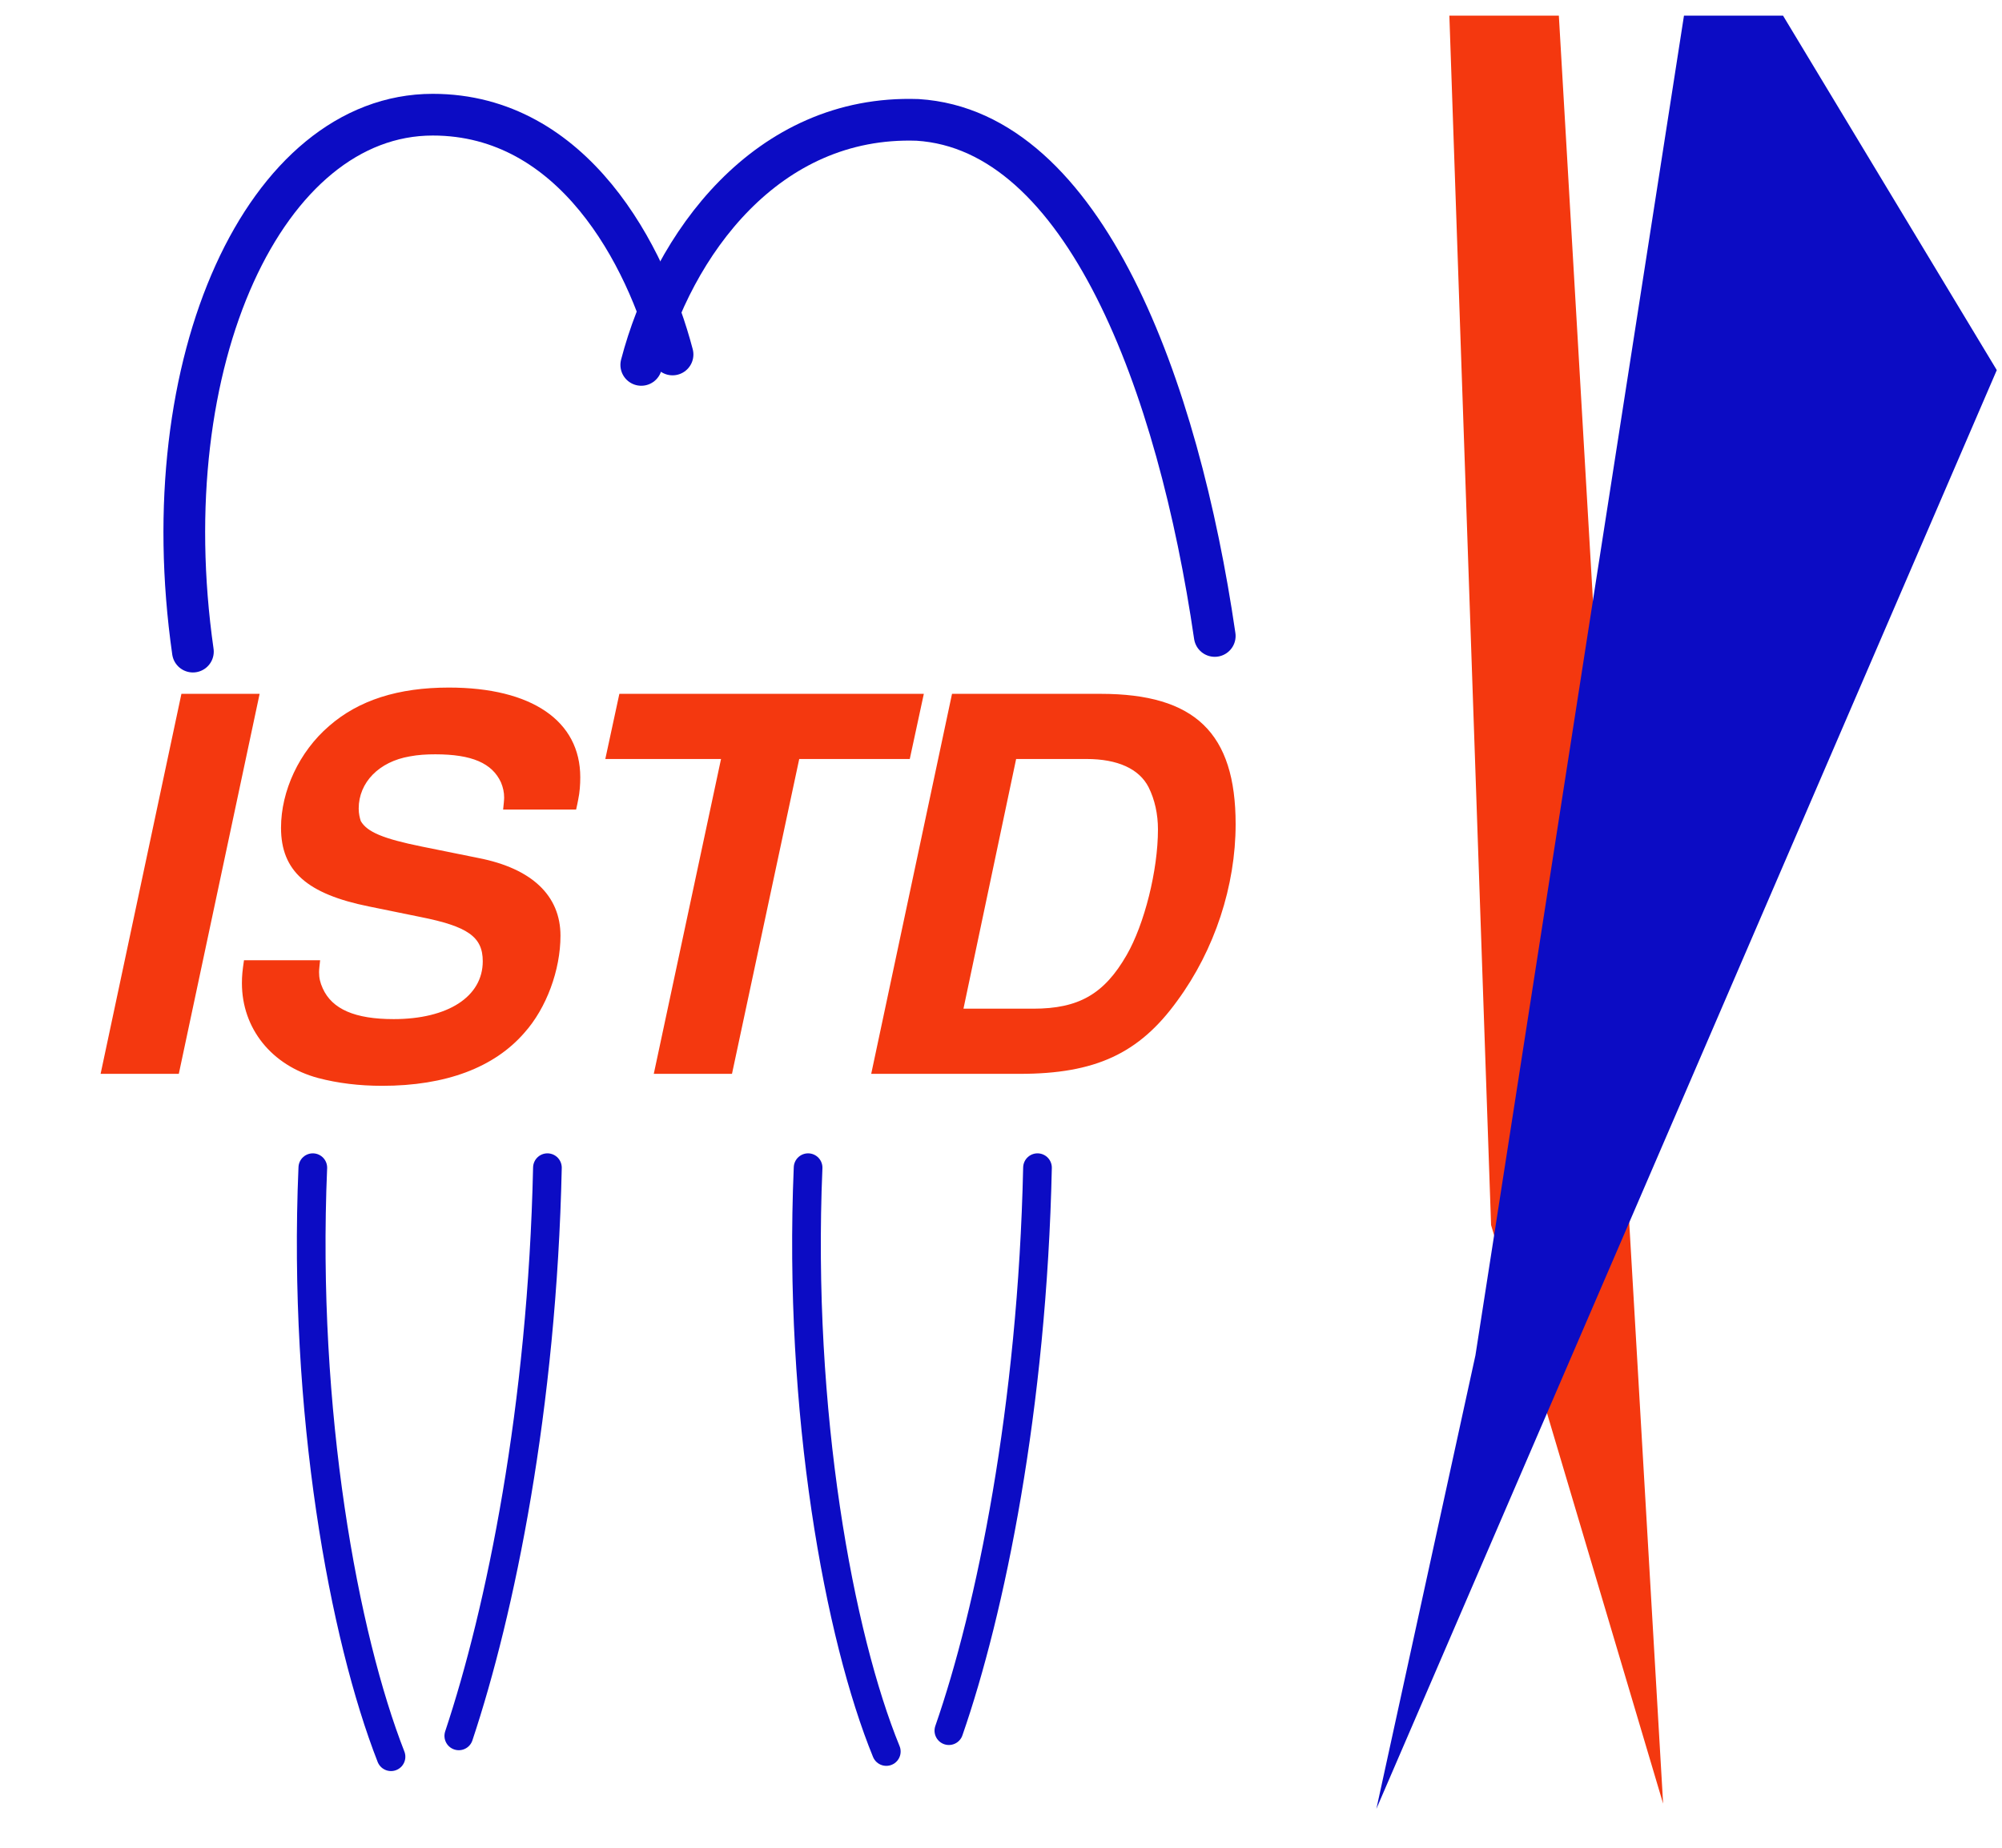
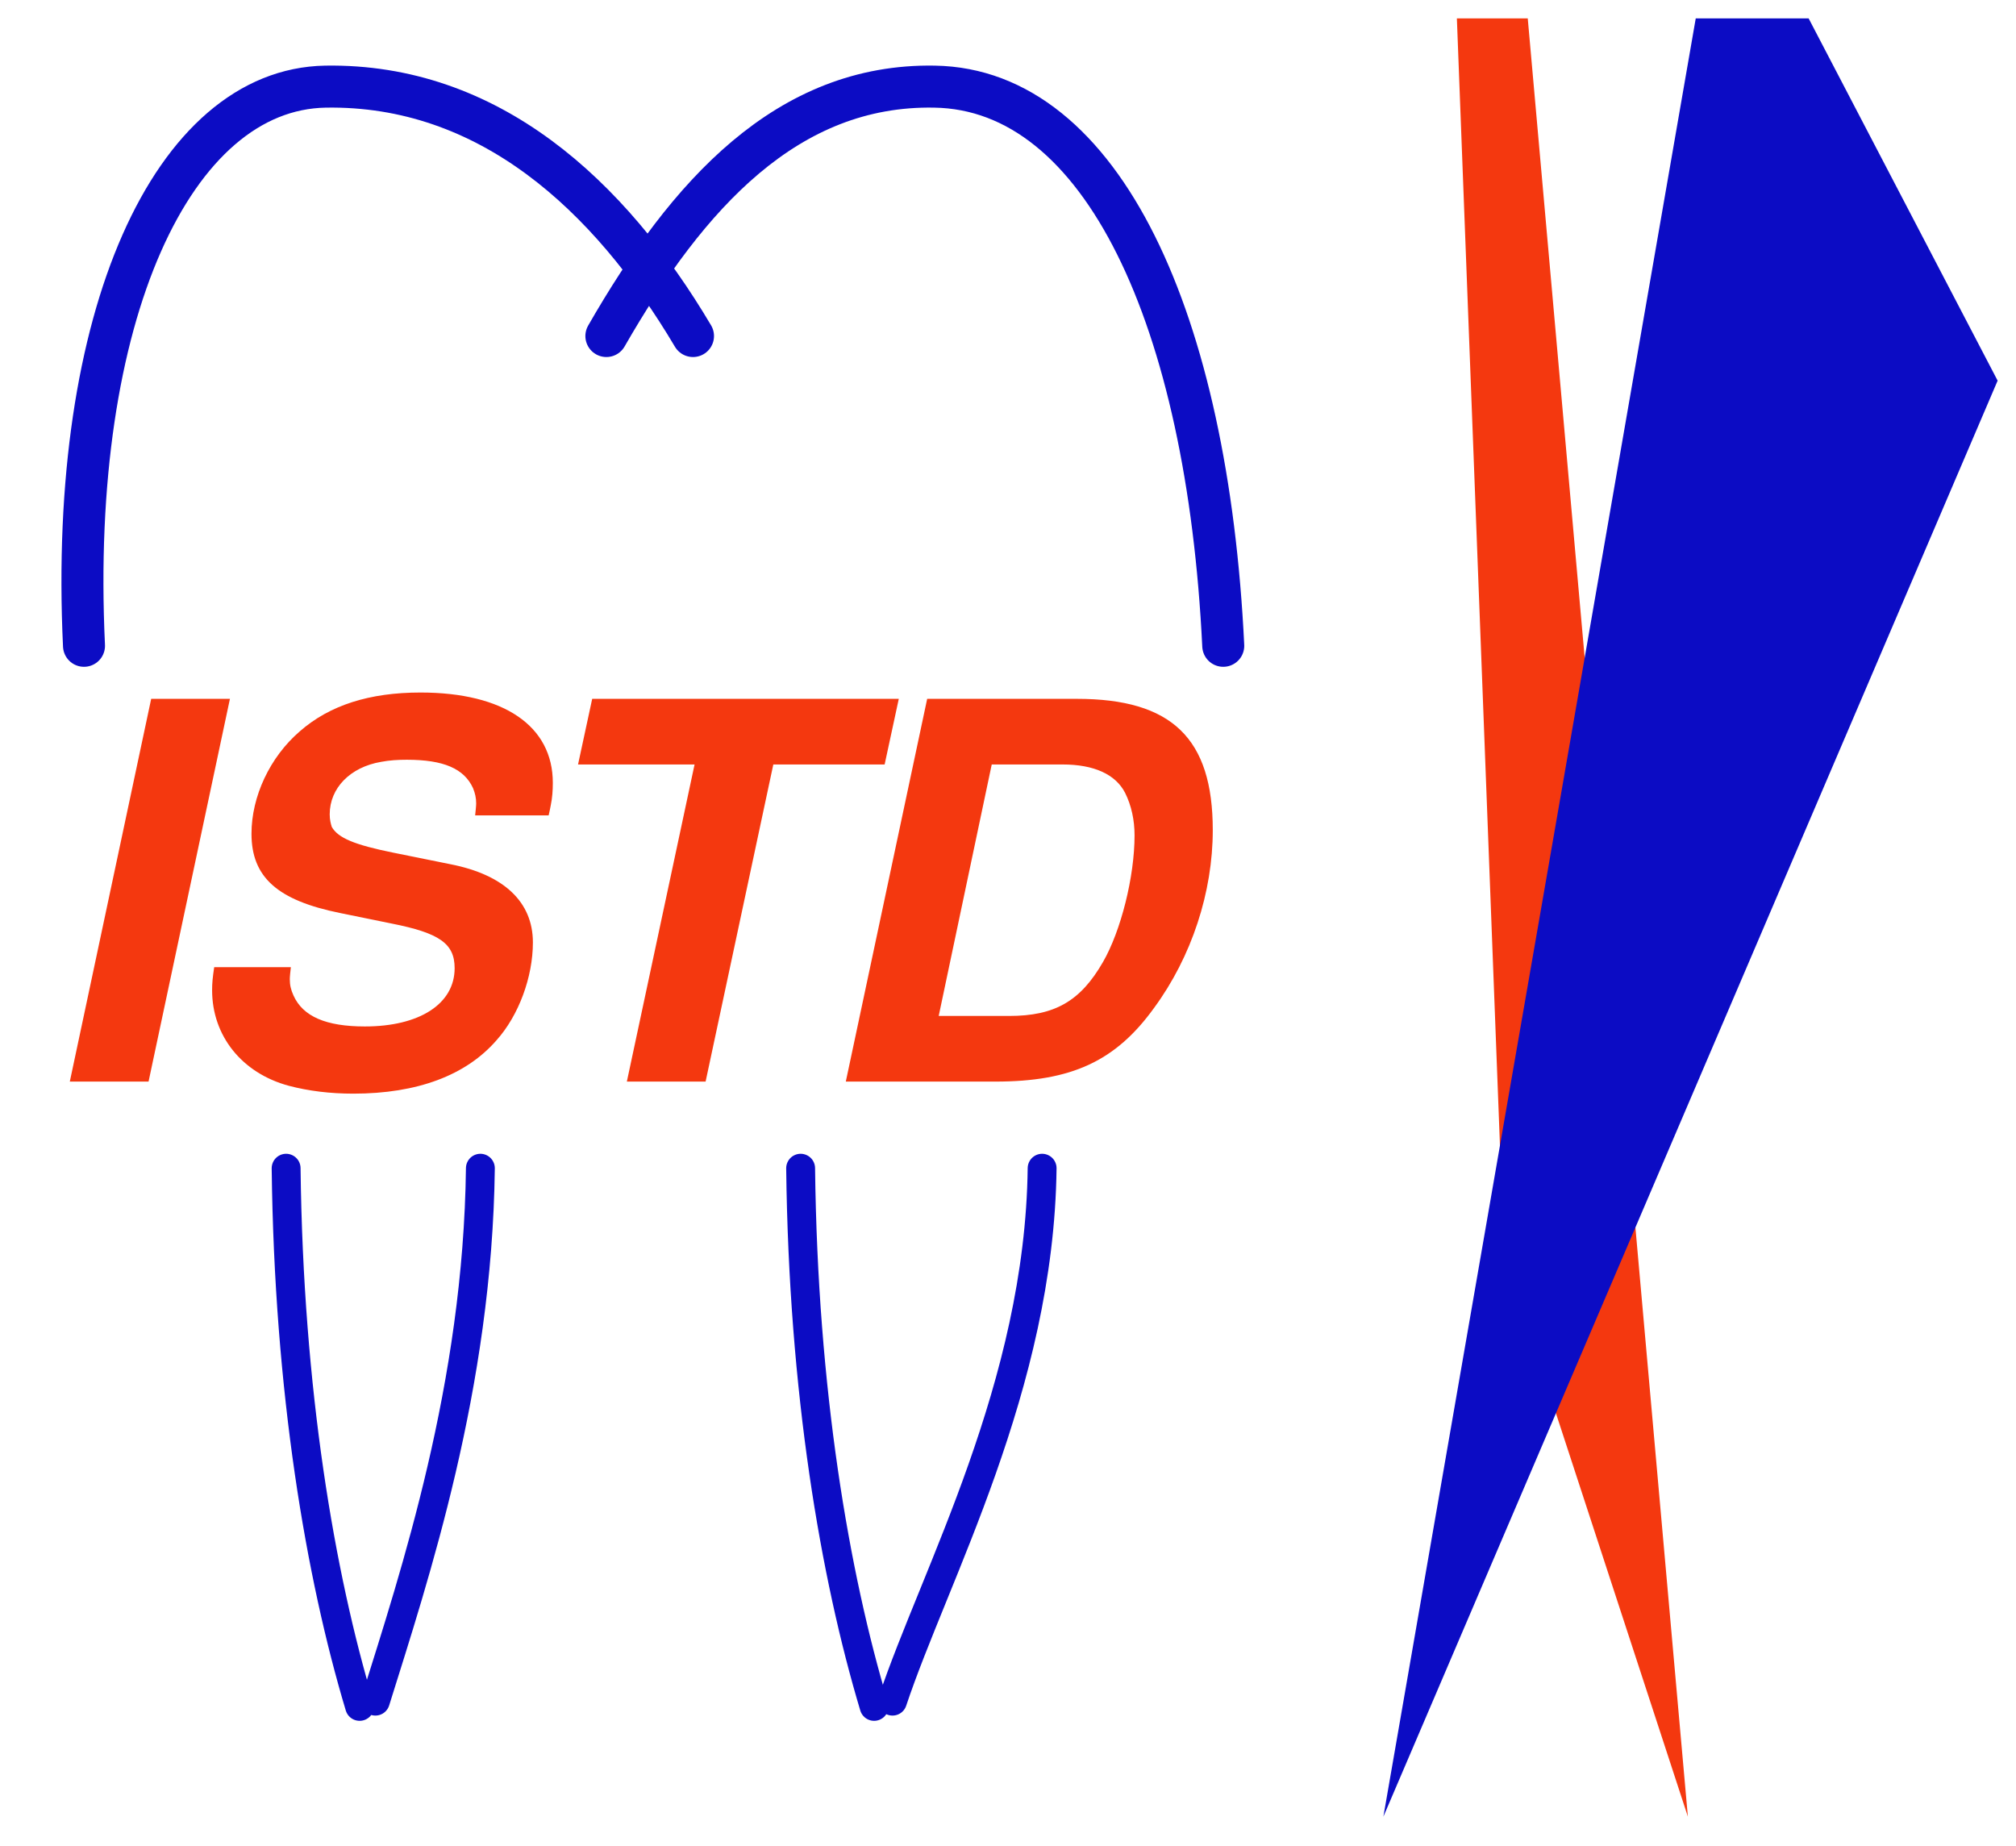
- <svg xmlns="http://www.w3.org/2000/svg" viewBox="0 0 768 709" role="img" aria-label="ISTD Fès — École africaine de prothésistes dentaires">
+ <svg xmlns="http://www.w3.org/2000/svg" viewBox="0 0 768 703" role="img" aria-label="ISTD Fès — École africaine de prothésistes dentaires">
  <g id="fanions">
-     <path d="M 556,6 L 598,6 L 638,692 L 572,470 Z" fill="#F4380F" />
-     <path d="M 646,6 L 684,6 L 766,142 L 528,694 L 566,520 Z" fill="#0C0CC4" />
+     <path d="M 555,7 L 582,7 L 643,692 L 573,478 Z" fill="#F4380F" />
+     <path d="M 646,7 L 689,7 L 761,145 L 527,692 Z" fill="#0C0CC4" />
  </g>
  <g id="dent" fill="none" stroke="#0C0CC4" stroke-linecap="round" stroke-linejoin="round">
-     <path stroke-width="16" d="M 74,250 C 58,138 102,44 166,44 C 220,44 248,98 258,136" />
-     <path stroke-width="16" d="M 246,140 C 258,94 294,44 352,46 C 416,50 452,148 466,244" />
-     <path stroke-width="11" d="M 120,448 C 116,542 132,628 150,674" />
-     <path stroke-width="11" d="M 210,448 C 208,540 192,618 176,666" />
-     <path stroke-width="11" d="M 310,448 C 306,542 322,628 340,672" />
-     <path stroke-width="11" d="M 398,448 C 396,540 380,618 364,664" />
+     <path stroke-width="16" d="M 32,246 C 26,120 66,34 124,33 C 186,32 232,74 264,128" />
+     <path stroke-width="16" d="M 231,128 C 262,74 300,32 356,33 C 420,34 460,122 466,246" />
+     <path stroke-width="11" d="M 109,445 C 110,530 122,600 137,650" />
+     <path stroke-width="11" d="M 183,445 C 182,528 158,600 143,648" />
+     <path stroke-width="11" d="M 305,445 C 306,530 318,600 333,650" />
+     <path stroke-width="11" d="M 397,445 C 396,528 356,600 340,648" />
  </g>
-   <text id="logotype" x="26" y="412" textLength="496" lengthAdjust="spacingAndGlyphs" fill="#F4380F" font-family="Jost, Helvetica, Arial, sans-serif" font-weight="700" font-style="italic" font-size="200" letter-spacing="-4">ISTD</text>
+   <text id="logotype" x="14" y="412" textLength="500" lengthAdjust="spacingAndGlyphs" fill="#F4380F" font-family="Jost, Helvetica, Arial, sans-serif" font-weight="700" font-style="italic" font-size="200" letter-spacing="-4">ISTD</text>
</svg>
